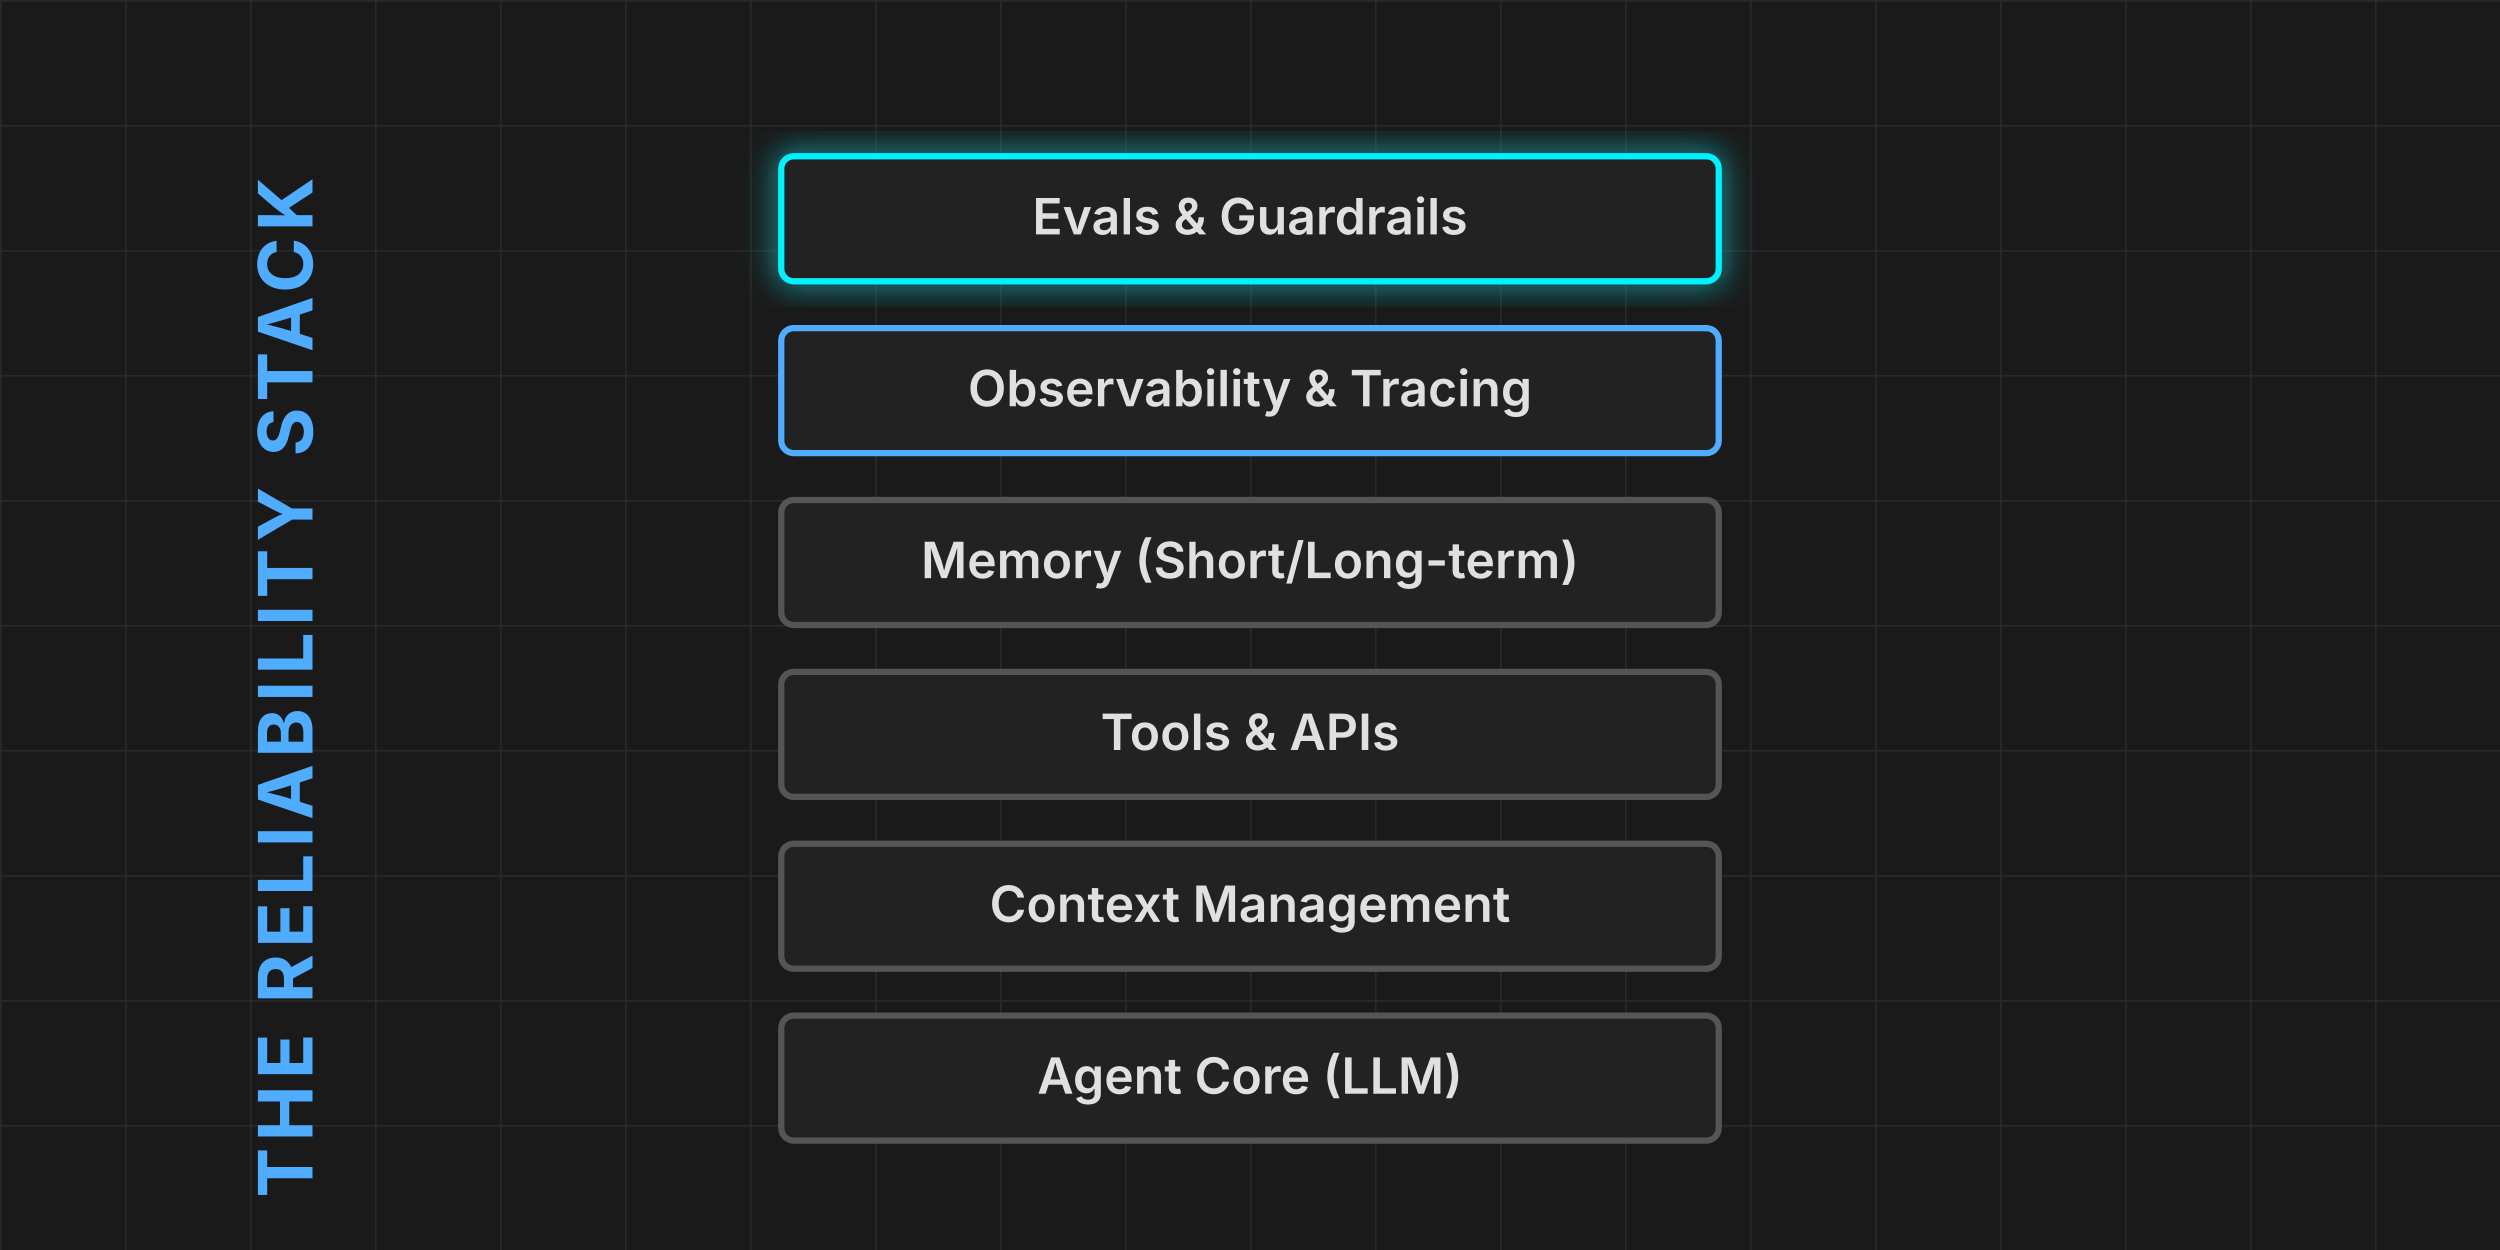
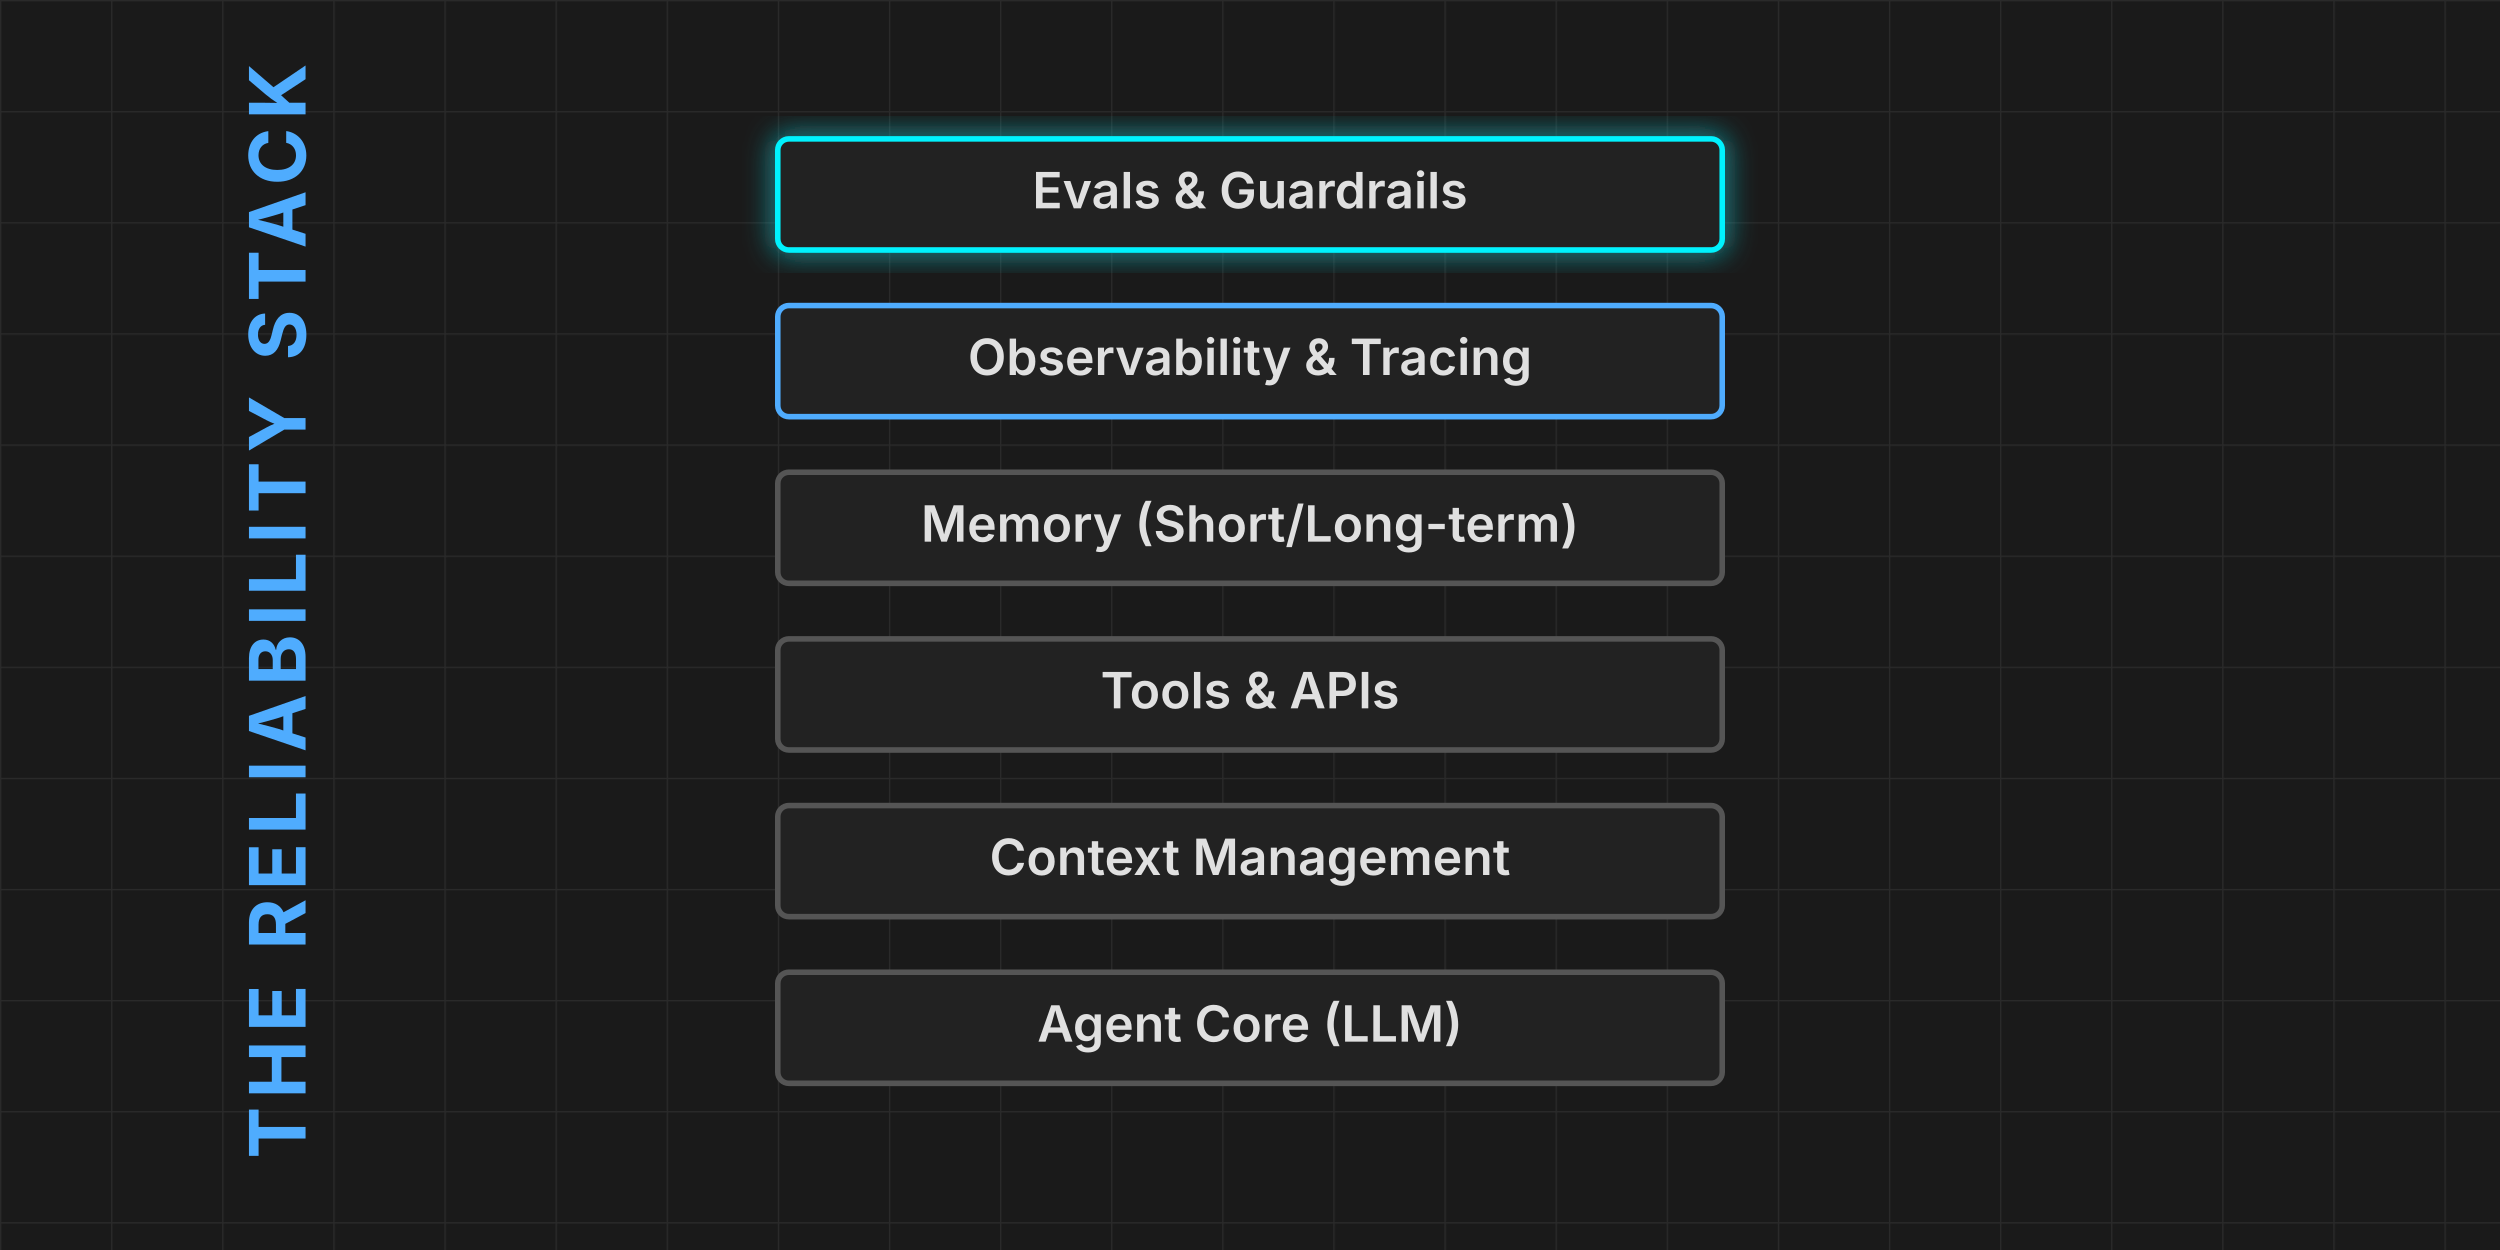
- <svg xmlns="http://www.w3.org/2000/svg" viewBox="0 0 800 400" width="100%" height="100%" style="background-color: #1a1a1a; font-family: system-ui, -apple-system, sans-serif;">
+ <svg xmlns="http://www.w3.org/2000/svg" viewBox="0 0 900 450" width="100%" height="100%" style="background-color: #1a1a1a; font-family: system-ui, -apple-system, sans-serif;">
  <defs>
    <pattern id="grid" width="40" height="40" patternUnits="userSpaceOnUse">
      <path d="M 40 0 L 0 0 0 40" fill="none" stroke="#2a2a2a" stroke-width="1" />
    </pattern>
    <linearGradient id="glowCyan" x1="0%" y1="0%" x2="100%" y2="100%">
      <stop offset="0%" stop-color="#00f2fe" />
      <stop offset="100%" stop-color="#4facfe" />
    </linearGradient>
    <linearGradient id="lineGrad" x1="0%" y1="0%" x2="100%" y2="0%">
      <stop offset="0%" stop-color="#444444" />
      <stop offset="50%" stop-color="#4facfe" />
      <stop offset="100%" stop-color="#444444" />
    </linearGradient>
    <filter id="glow" x="-20%" y="-20%" width="140%" height="140%">
      <feGaussianBlur stdDeviation="5" result="blur" />
      <feComposite in="SourceGraphic" in2="blur" operator="over" />
    </filter>
  </defs>
  <rect width="100%" height="100%" fill="#1a1a1a" />
  <rect width="100%" height="100%" fill="url(#grid)" />
-   <g transform="translate(150, 50)">
-     <path d="M 250 50 L 250 300" fill="none" stroke="url(#glowCyan)" stroke-width="4" opacity="0.7" />
+   <g transform="translate(180, 50)">
+     <path d="M 270 20 L 270 320" fill="none" stroke="url(#glowCyan)" stroke-width="4" opacity="0.7" />
    <g transform="translate(100, 0)">
-       <rect x="0" y="0" width="300" height="40" rx="4" fill="#222" stroke="#00f2fe" stroke-width="2" filter="url(#glow)" />
-       <text x="150" y="25" fill="#e0e0e0" font-size="16" font-weight="600" text-anchor="middle">Evals &amp; Guardrails</text>
-       <rect x="0" y="55" width="300" height="40" rx="4" fill="#222" stroke="#4facfe" stroke-width="2" />
-       <text x="150" y="80" fill="#e0e0e0" font-size="16" font-weight="600" text-anchor="middle">Observability &amp; Tracing</text>
-       <rect x="0" y="110" width="300" height="40" rx="4" fill="#222" stroke="#555" stroke-width="2" />
-       <text x="150" y="135" fill="#e0e0e0" font-size="16" font-weight="600" text-anchor="middle">Memory (Short/Long-term)</text>
-       <rect x="0" y="165" width="300" height="40" rx="4" fill="#222" stroke="#555" stroke-width="2" />
-       <text x="150" y="190" fill="#e0e0e0" font-size="16" font-weight="600" text-anchor="middle">Tools &amp; APIs</text>
-       <rect x="0" y="220" width="300" height="40" rx="4" fill="#222" stroke="#555" stroke-width="2" />
-       <text x="150" y="245" fill="#e0e0e0" font-size="16" font-weight="600" text-anchor="middle">Context Management</text>
-       <rect x="0" y="275" width="300" height="40" rx="4" fill="#222" stroke="#555" stroke-width="2" />
-       <text x="150" y="300" fill="#e0e0e0" font-size="16" font-weight="600" text-anchor="middle">Agent Core (LLM)</text>
+       <rect x="0" y="0" width="340" height="40" rx="4" fill="#222" stroke="#00f2fe" stroke-width="2" filter="url(#glow)" />
+       <text x="170" y="25" fill="#e0e0e0" font-size="18" font-weight="600" text-anchor="middle">Evals &amp; Guardrails</text>
+       <rect x="0" y="60" width="340" height="40" rx="4" fill="#222" stroke="#4facfe" stroke-width="2" />
+       <text x="170" y="85" fill="#e0e0e0" font-size="18" font-weight="600" text-anchor="middle">Observability &amp; Tracing</text>
+       <rect x="0" y="120" width="340" height="40" rx="4" fill="#222" stroke="#555" stroke-width="2" />
+       <text x="170" y="145" fill="#e0e0e0" font-size="18" font-weight="600" text-anchor="middle">Memory (Short/Long-term)</text>
+       <rect x="0" y="180" width="340" height="40" rx="4" fill="#222" stroke="#555" stroke-width="2" />
+       <text x="170" y="205" fill="#e0e0e0" font-size="18" font-weight="600" text-anchor="middle">Tools &amp; APIs</text>
+       <rect x="0" y="240" width="340" height="40" rx="4" fill="#222" stroke="#555" stroke-width="2" />
+       <text x="170" y="265" fill="#e0e0e0" font-size="18" font-weight="600" text-anchor="middle">Context Management</text>
+       <rect x="0" y="300" width="340" height="40" rx="4" fill="#222" stroke="#555" stroke-width="2" />
+       <text x="170" y="325" fill="#e0e0e0" font-size="18" font-weight="600" text-anchor="middle">Agent Core (LLM)</text>
    </g>
-     <text x="-50" y="170" fill="#4facfe" font-size="24" font-weight="700" text-anchor="middle" letter-spacing="2" transform="rotate(-90 -50 170)">THE RELIABILITY STACK</text>
+     <text x="-70" y="170" fill="#4facfe" font-size="28" font-weight="700" text-anchor="middle" letter-spacing="3" transform="rotate(-90 -70 170)">THE RELIABILITY STACK</text>
  </g>
</svg>
